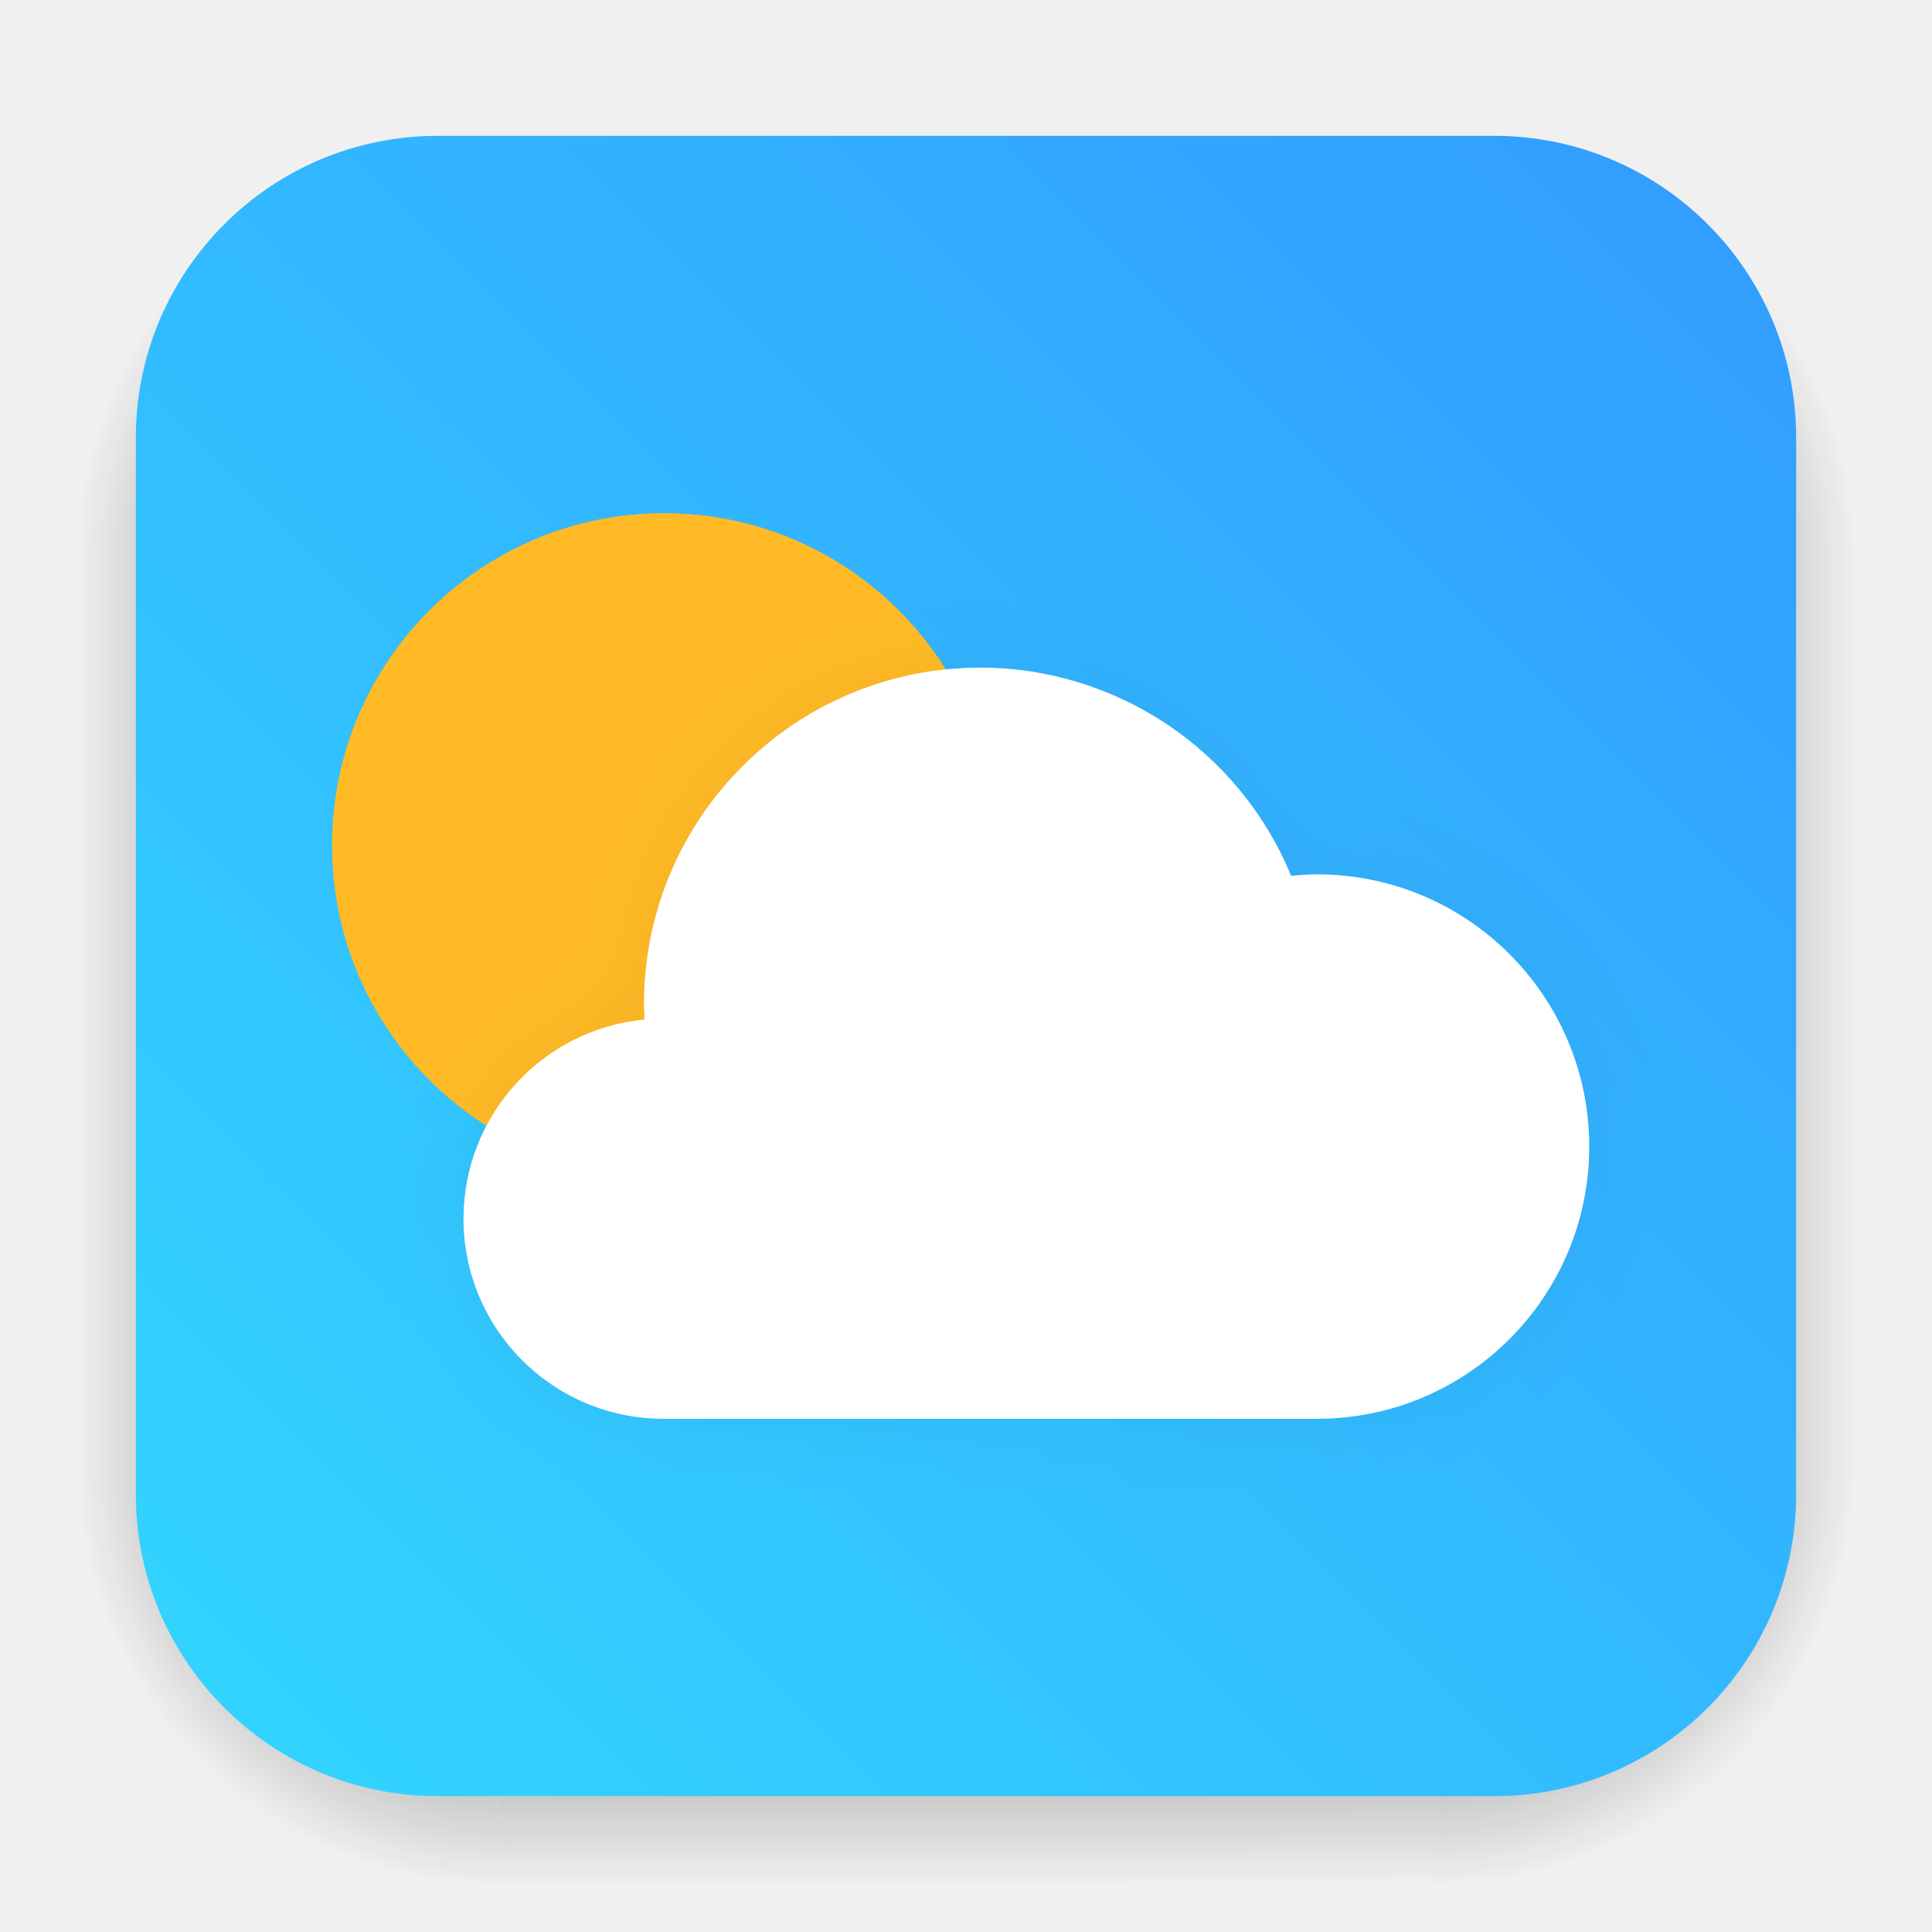
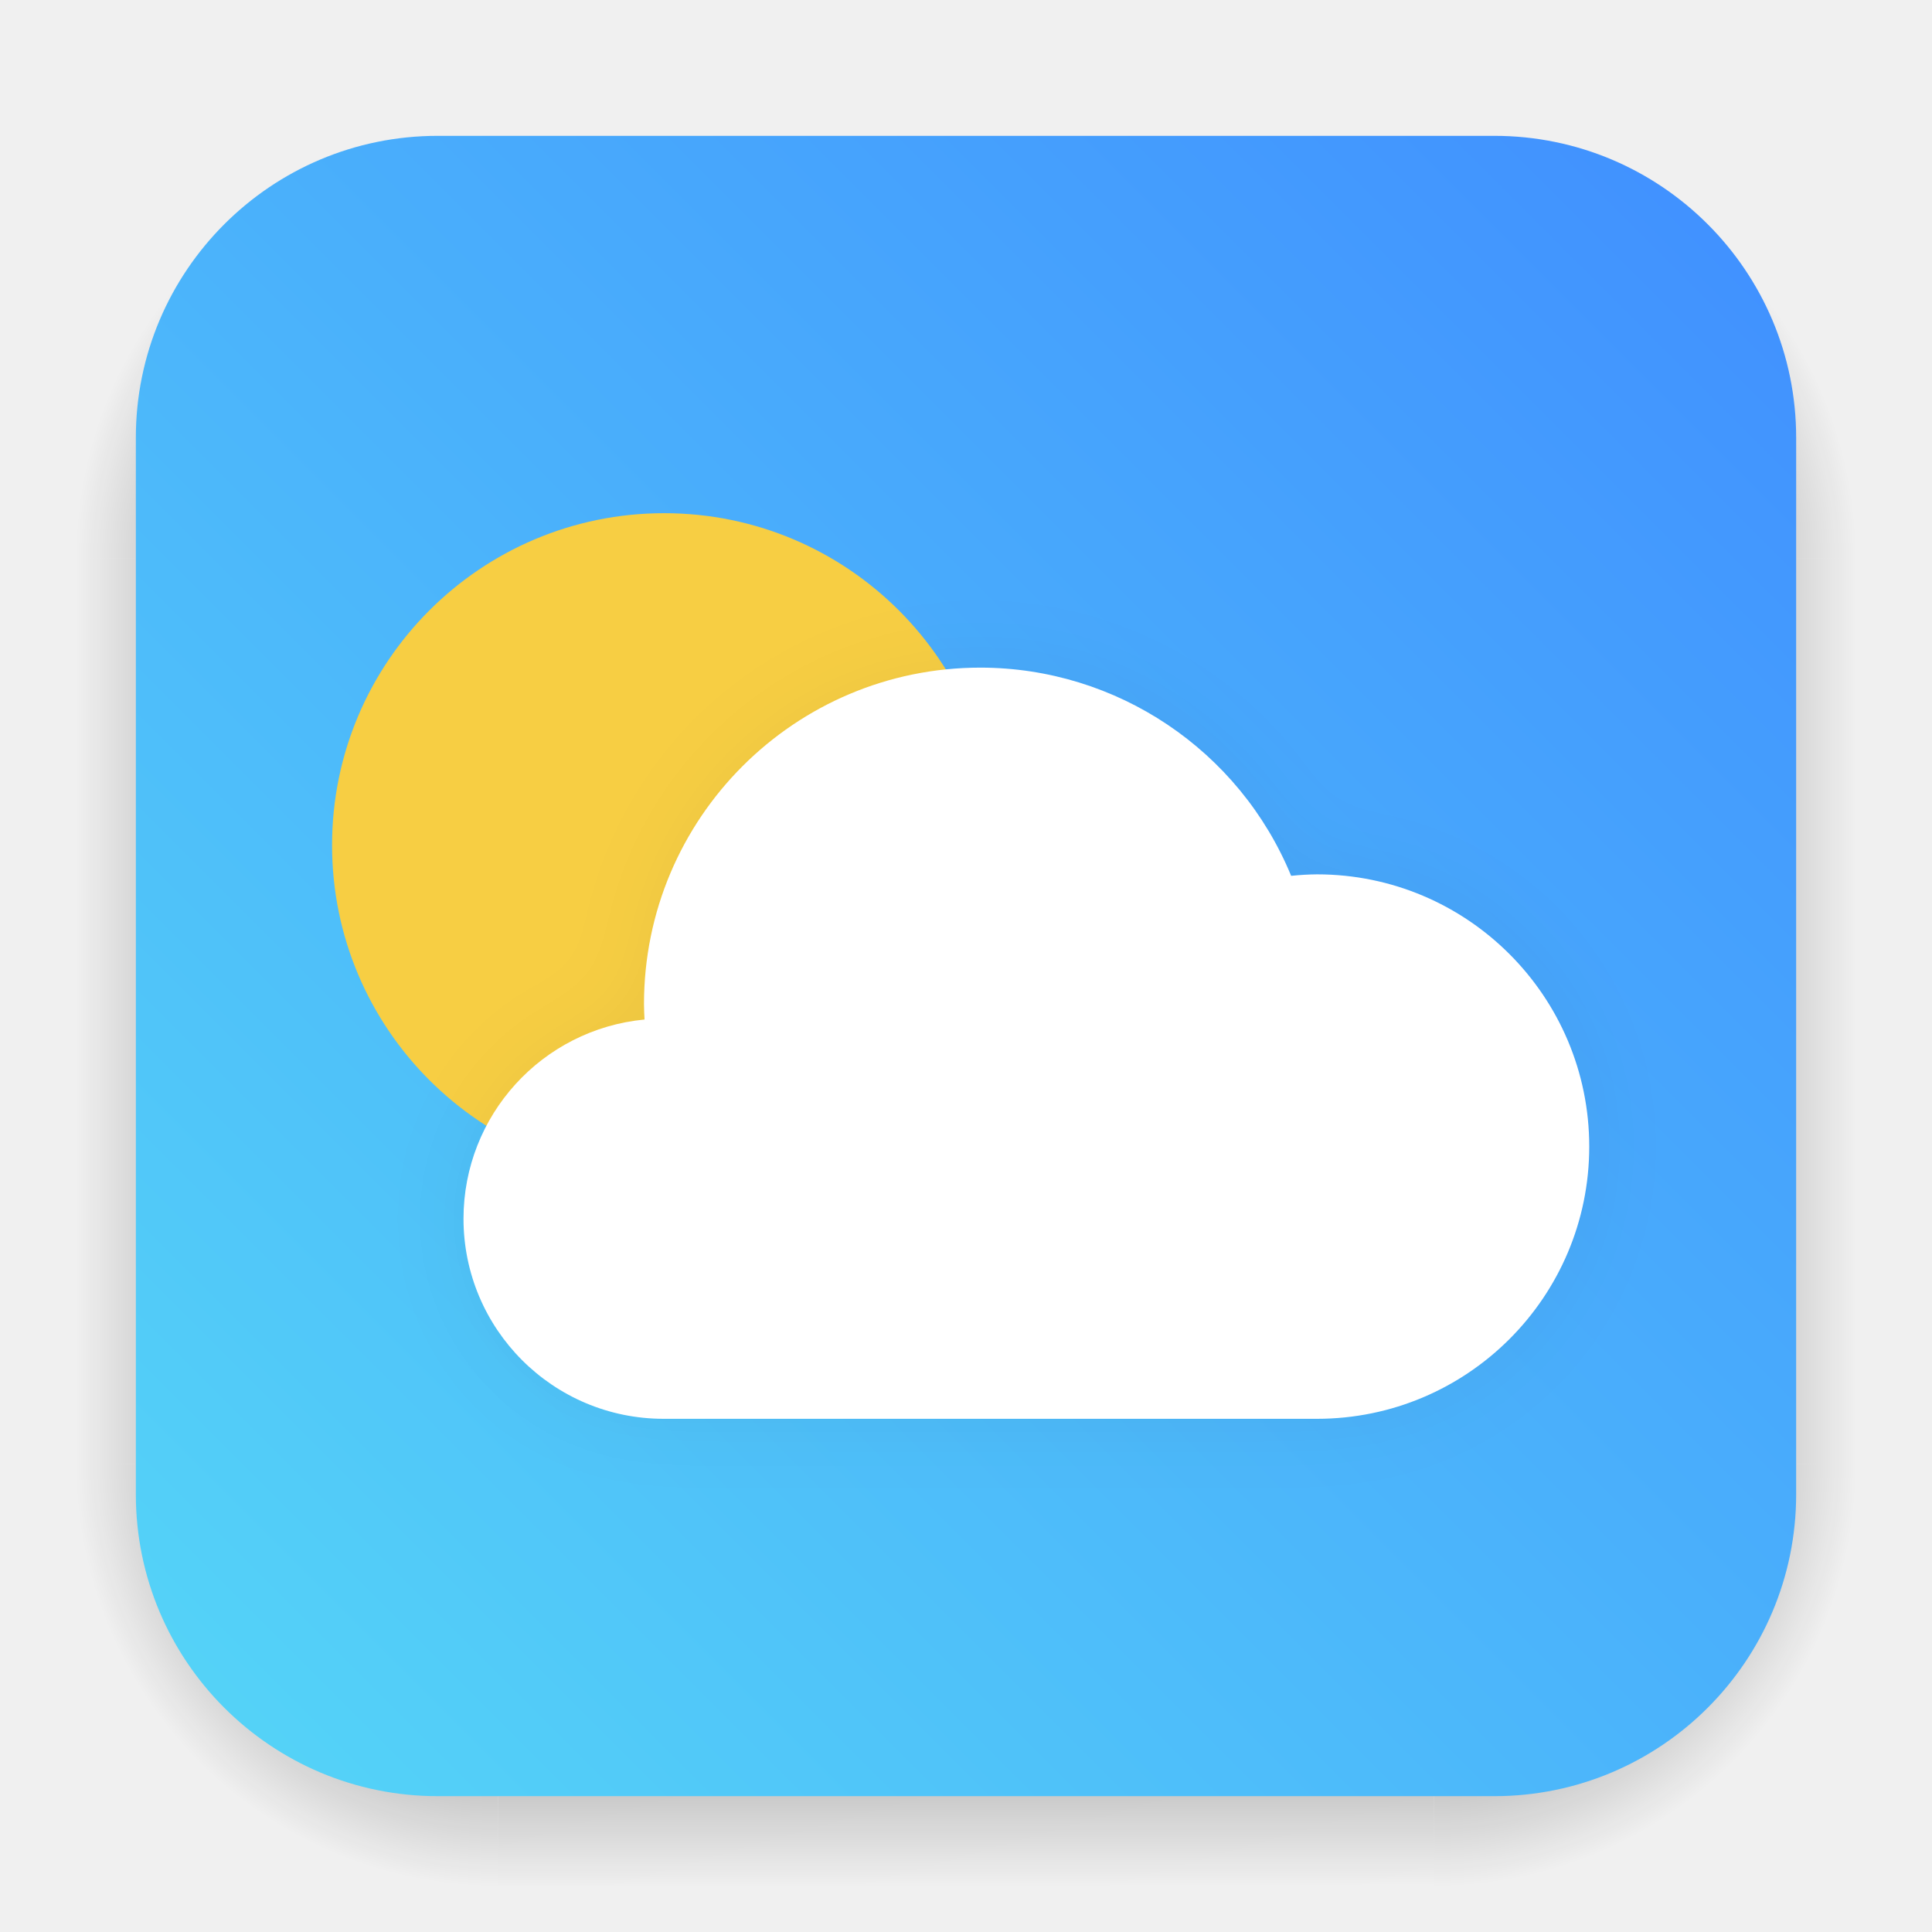
<svg xmlns="http://www.w3.org/2000/svg" width="64" height="64" version="1.1" viewBox="0 0 64 64" id="svg37">
  <defs id="defs15">
    <filter id="filter2761" x="-0.024" y="-0.024" width="1.048" height="1.048" color-interpolation-filters="sRGB">
      <feGaussianBlur stdDeviation="0.146" id="feGaussianBlur2" />
    </filter>
    <linearGradient id="linearGradient4673" x1="1.257" x2="15.644" y1="15.429" y2="1.108" gradientUnits="userSpaceOnUse" gradientTransform="translate(-5.425616,2.415368)">
-       <stop stop-color="#32dcff" offset="0" id="stop5" />
-       <stop stop-color="#3296ff" offset="1" id="stop7" />
+       <stop stop-color="#55d6f7" offset="0" id="stop5" />
+       <stop stop-color="#408eff" offset="1" id="stop7" />
    </linearGradient>
    <linearGradient id="linearGradient4691" x1="10.574" x2="15.644" y1="6.178" y2="1.108" gradientTransform="translate(-6.7e-6)" gradientUnits="userSpaceOnUse">
      <stop stop-color="#fff" offset="0" id="stop10" />
-       <stop stop-color="#c8e6fa" offset="1" id="stop12" />
+       <stop stop-color="#ceebff" offset="1" id="stop12" />
    </linearGradient>
    <filter id="filter1057" x="-0.027" y="-0.027" width="1.054" height="1.054" color-interpolation-filters="sRGB">
      <feGaussianBlur stdDeviation="0.619" id="feGaussianBlur868" />
    </filter>
    <linearGradient id="linearGradient1053" x1="-127" x2="-72" y1="60" y2="5" gradientTransform="translate(131.5,-0.5100001)" gradientUnits="userSpaceOnUse">
-       <stop stop-color="#32d7ff" offset="0" id="stop871" />
-       <stop stop-color="#329bff" offset="1" id="stop873" />
+       <stop stop-color="#55d6f7" offset="0" id="stop871" />
+       <stop stop-color="#408eff" offset="1" id="stop873" />
    </linearGradient>
    <filter id="filter1057-3" x="-0.027" y="-0.027" width="1.054" height="1.054" color-interpolation-filters="sRGB">
      <feGaussianBlur stdDeviation="0.619" id="feGaussianBlur868-5" />
    </filter>
    <linearGradient id="linearGradient1053-6" x1="-127" x2="-72" y1="60" y2="5" gradientTransform="matrix(1.000007,0,0,1.000007,131.4999,-0.5098683)" gradientUnits="userSpaceOnUse">
-       <stop stop-color="#32d7ff" offset="0" id="stop1" />
-       <stop stop-color="#329bff" offset="1" id="stop2" />
+       <stop stop-color="#55d6f7" offset="0" id="stop1" />
+       <stop stop-color="#408eff" offset="1" id="stop2" />
    </linearGradient>
    <filter style="color-interpolation-filters:sRGB" id="filter1" x="-0.09" y="-0.135" width="1.18" height="1.27">
      <feGaussianBlur stdDeviation="1.399" id="feGaussianBlur1" />
    </filter>
    <radialGradient id="gradient_ds_br" cx="0" cy="0" r="1" gradientUnits="userSpaceOnUse" gradientTransform="matrix(13.9984,0.00477622,-0.00477841,14.0048,47.5016,48.4952)">
-       <stop offset="0.65" id="stop1" />
-       <stop offset="1" stop-opacity="0" id="stop2" />
+       <stop offset="0.65" id="stop3" />
+       <stop offset="1" stop-opacity="0" id="stop4" />
    </radialGradient>
    <linearGradient id="gradient_ds_b" x1="30.449" y1="48.5" x2="30.492" y2="62.5" gradientUnits="userSpaceOnUse">
-       <stop offset="0.654" id="stop3" />
-       <stop offset="1" stop-opacity="0" id="stop4" />
+       <stop offset="0.654" id="stop6" />
+       <stop offset="1" stop-opacity="0" id="stop8" />
    </linearGradient>
    <radialGradient id="gradient_ds_bl" cx="0" cy="0" r="1" gradientUnits="userSpaceOnUse" gradientTransform="matrix(0,14,-14,0,16.5,48.5)">
-       <stop offset="0.65" id="stop5" />
-       <stop offset="1" stop-opacity="0" id="stop6" />
+       <stop offset="0.65" id="stop9" />
+       <stop offset="1" stop-opacity="0" id="stop11" />
    </radialGradient>
    <linearGradient id="gradient_ds_r" x1="47.5" y1="33.5" x2="61.5" y2="33.501" gradientUnits="userSpaceOnUse">
-       <stop offset="0.649" id="stop7" />
-       <stop offset="1" stop-opacity="0" id="stop8" />
-     </linearGradient>
-     <linearGradient id="gradient_ds_l" x1="16.5" y1="33.895" x2="2.5" y2="33.895" gradientUnits="userSpaceOnUse">
-       <stop offset="0.649" id="stop9" />
-       <stop offset="1" stop-opacity="0" id="stop10" />
-     </linearGradient>
-     <radialGradient id="gradient_ds_tr" cx="0" cy="0" r="1" gradientTransform="matrix(0.00843236,-14,14.0084,0.0189842,47.4916,18.5)" gradientUnits="userSpaceOnUse">
-       <stop offset="0.65" id="stop11" />
-       <stop offset="1" stop-opacity="0" id="stop12" />
-     </radialGradient>
-     <linearGradient id="gradient_ds_t" x1="29.98" y1="18.5" x2="29.916" y2="4.5" gradientUnits="userSpaceOnUse">
      <stop offset="0.649" id="stop13" />
      <stop offset="1" stop-opacity="0" id="stop14" />
    </linearGradient>
+     <linearGradient id="gradient_ds_l" x1="16.5" y1="33.895" x2="2.5" y2="33.895" gradientUnits="userSpaceOnUse">
+       <stop offset="0.649" id="stop15" />
+       <stop offset="1" stop-opacity="0" id="stop16" />
+     </linearGradient>
+     <radialGradient id="gradient_ds_tr" cx="0" cy="0" r="1" gradientTransform="matrix(0.00843236,-14,14.0084,0.0189842,47.4916,18.5)" gradientUnits="userSpaceOnUse">
+       <stop offset="0.65" id="stop17" />
+       <stop offset="1" stop-opacity="0" id="stop18" />
+     </radialGradient>
+     <linearGradient id="gradient_ds_t" x1="29.98" y1="18.5" x2="29.916" y2="4.5" gradientUnits="userSpaceOnUse">
+       <stop offset="0.649" id="stop19" />
+       <stop offset="1" stop-opacity="0" id="stop20" />
+     </linearGradient>
    <radialGradient id="gradient_ds_tl" cx="0" cy="0" r="1" gradientTransform="matrix(-0.00843236,-14,-14.0084,0.0189842,16.5084,18.5)" gradientUnits="userSpaceOnUse">
-       <stop offset="0.65" id="stop15" />
-       <stop offset="1" stop-opacity="0" id="stop16" />
+       <stop offset="0.65" id="stop21" />
+       <stop offset="1" stop-opacity="0" id="stop22" />
    </radialGradient>
  </defs>
  <g id="ds" opacity="0.25">
    <path id="ds-br" d="m 47.5,48.5 h 14 v 14 h -14 z" fill="url(#gradient_ds_br)" style="fill:url(#gradient_ds_br)" />
    <path id="ds-b" d="m 16.5,48.5 h 31 v 14 h -31 z" fill="url(#gradient_ds_b)" style="fill:url(#gradient_ds_b)" />
    <path id="ds-bl" d="m 2.5,48.5 h 14 v 14 h -14 z" fill="url(#gradient_ds_bl)" style="fill:url(#gradient_ds_bl)" />
    <path id="ds-r" d="m 47.5,18.5 h 14 v 30 h -14 z" fill="url(#gradient_ds_r)" style="fill:url(#gradient_ds_r)" />
    <path id="ds-l" d="m 2.5,18.5 h 14 v 30 h -14 z" fill="url(#gradient_ds_l)" style="fill:url(#gradient_ds_l)" />
    <path id="ds-tr" d="m 47.5,4.5 h 14 v 14 h -14 z" fill="url(#gradient_ds_tr)" style="fill:url(#gradient_ds_tr)" />
    <path id="ds-t" d="m 16.5,4.5 h 31 v 14 h -31 z" fill="url(#gradient_ds_t)" style="fill:url(#gradient_ds_t)" />
    <path id="ds-tl" d="m 16.5,4.5 h -14 v 14 h 14 z" fill="url(#gradient_ds_tl)" style="fill:url(#gradient_ds_tl)" />
  </g>
  <rect x="4.5" y="4.5" width="55" height="55" fill="url(#linearGradient1053)" stroke-linecap="round" stroke-width="2.744" id="bg" style="fill:url(#linearGradient1053-6);font-variation-settings:normal;opacity:1;vector-effect:none;fill-opacity:1;stroke-width:2.744;stroke-linecap:round;stroke-linejoin:miter;stroke-miterlimit:4;stroke-dasharray:none;stroke-dashoffset:0;stroke-opacity:1;-inkscape-stroke:none;stop-color:#000000;stop-opacity:1" rx="10" />
  <g id="art">
-     <circle cx="22" cy="28" r="11" fill="#ffba26" style="paint-order:normal" id="circle1" />
+     <circle cx="22" cy="28" r="11" fill="#f9b340" style="paint-order:normal;fill:#f7ce43;fill-opacity:1" id="circle1" />
    <path fill="#ffffff" d="m 32.478,22.116 a 11.145,11.145 0 0 0 -11.145,11.145 11,11 0 0 0 0.018,0.512 6.63,6.63 0 0 0 -5.997,6.595 6.63,6.63 0 0 0 6.632,6.632 h 21.642 a 9.02,9.02 0 0 0 9.018,-9.018 9.02,9.02 0 0 0 -9.018,-9.018 9,9 0 0 0 -0.857,0.049 11.145,11.145 0 0 0 -10.294,-6.897 z" opacity="0.85" style="paint-order:normal;fill:#000000;fill-opacity:1;filter:url(#filter1);opacity:0.05" id="path1-5-1" />
    <path fill="#ffffff" d="m 32.478,22.116 a 11.145,11.145 0 0 0 -11.145,11.145 11,11 0 0 0 0.018,0.512 6.63,6.63 0 0 0 -5.997,6.595 6.63,6.63 0 0 0 6.632,6.632 h 21.642 a 9.02,9.02 0 0 0 9.018,-9.018 9.02,9.02 0 0 0 -9.018,-9.018 9,9 0 0 0 -0.857,0.049 11.145,11.145 0 0 0 -10.294,-6.897 z" opacity="0.85" style="paint-order:normal;opacity:1" id="path1-5" />
  </g>
</svg>
